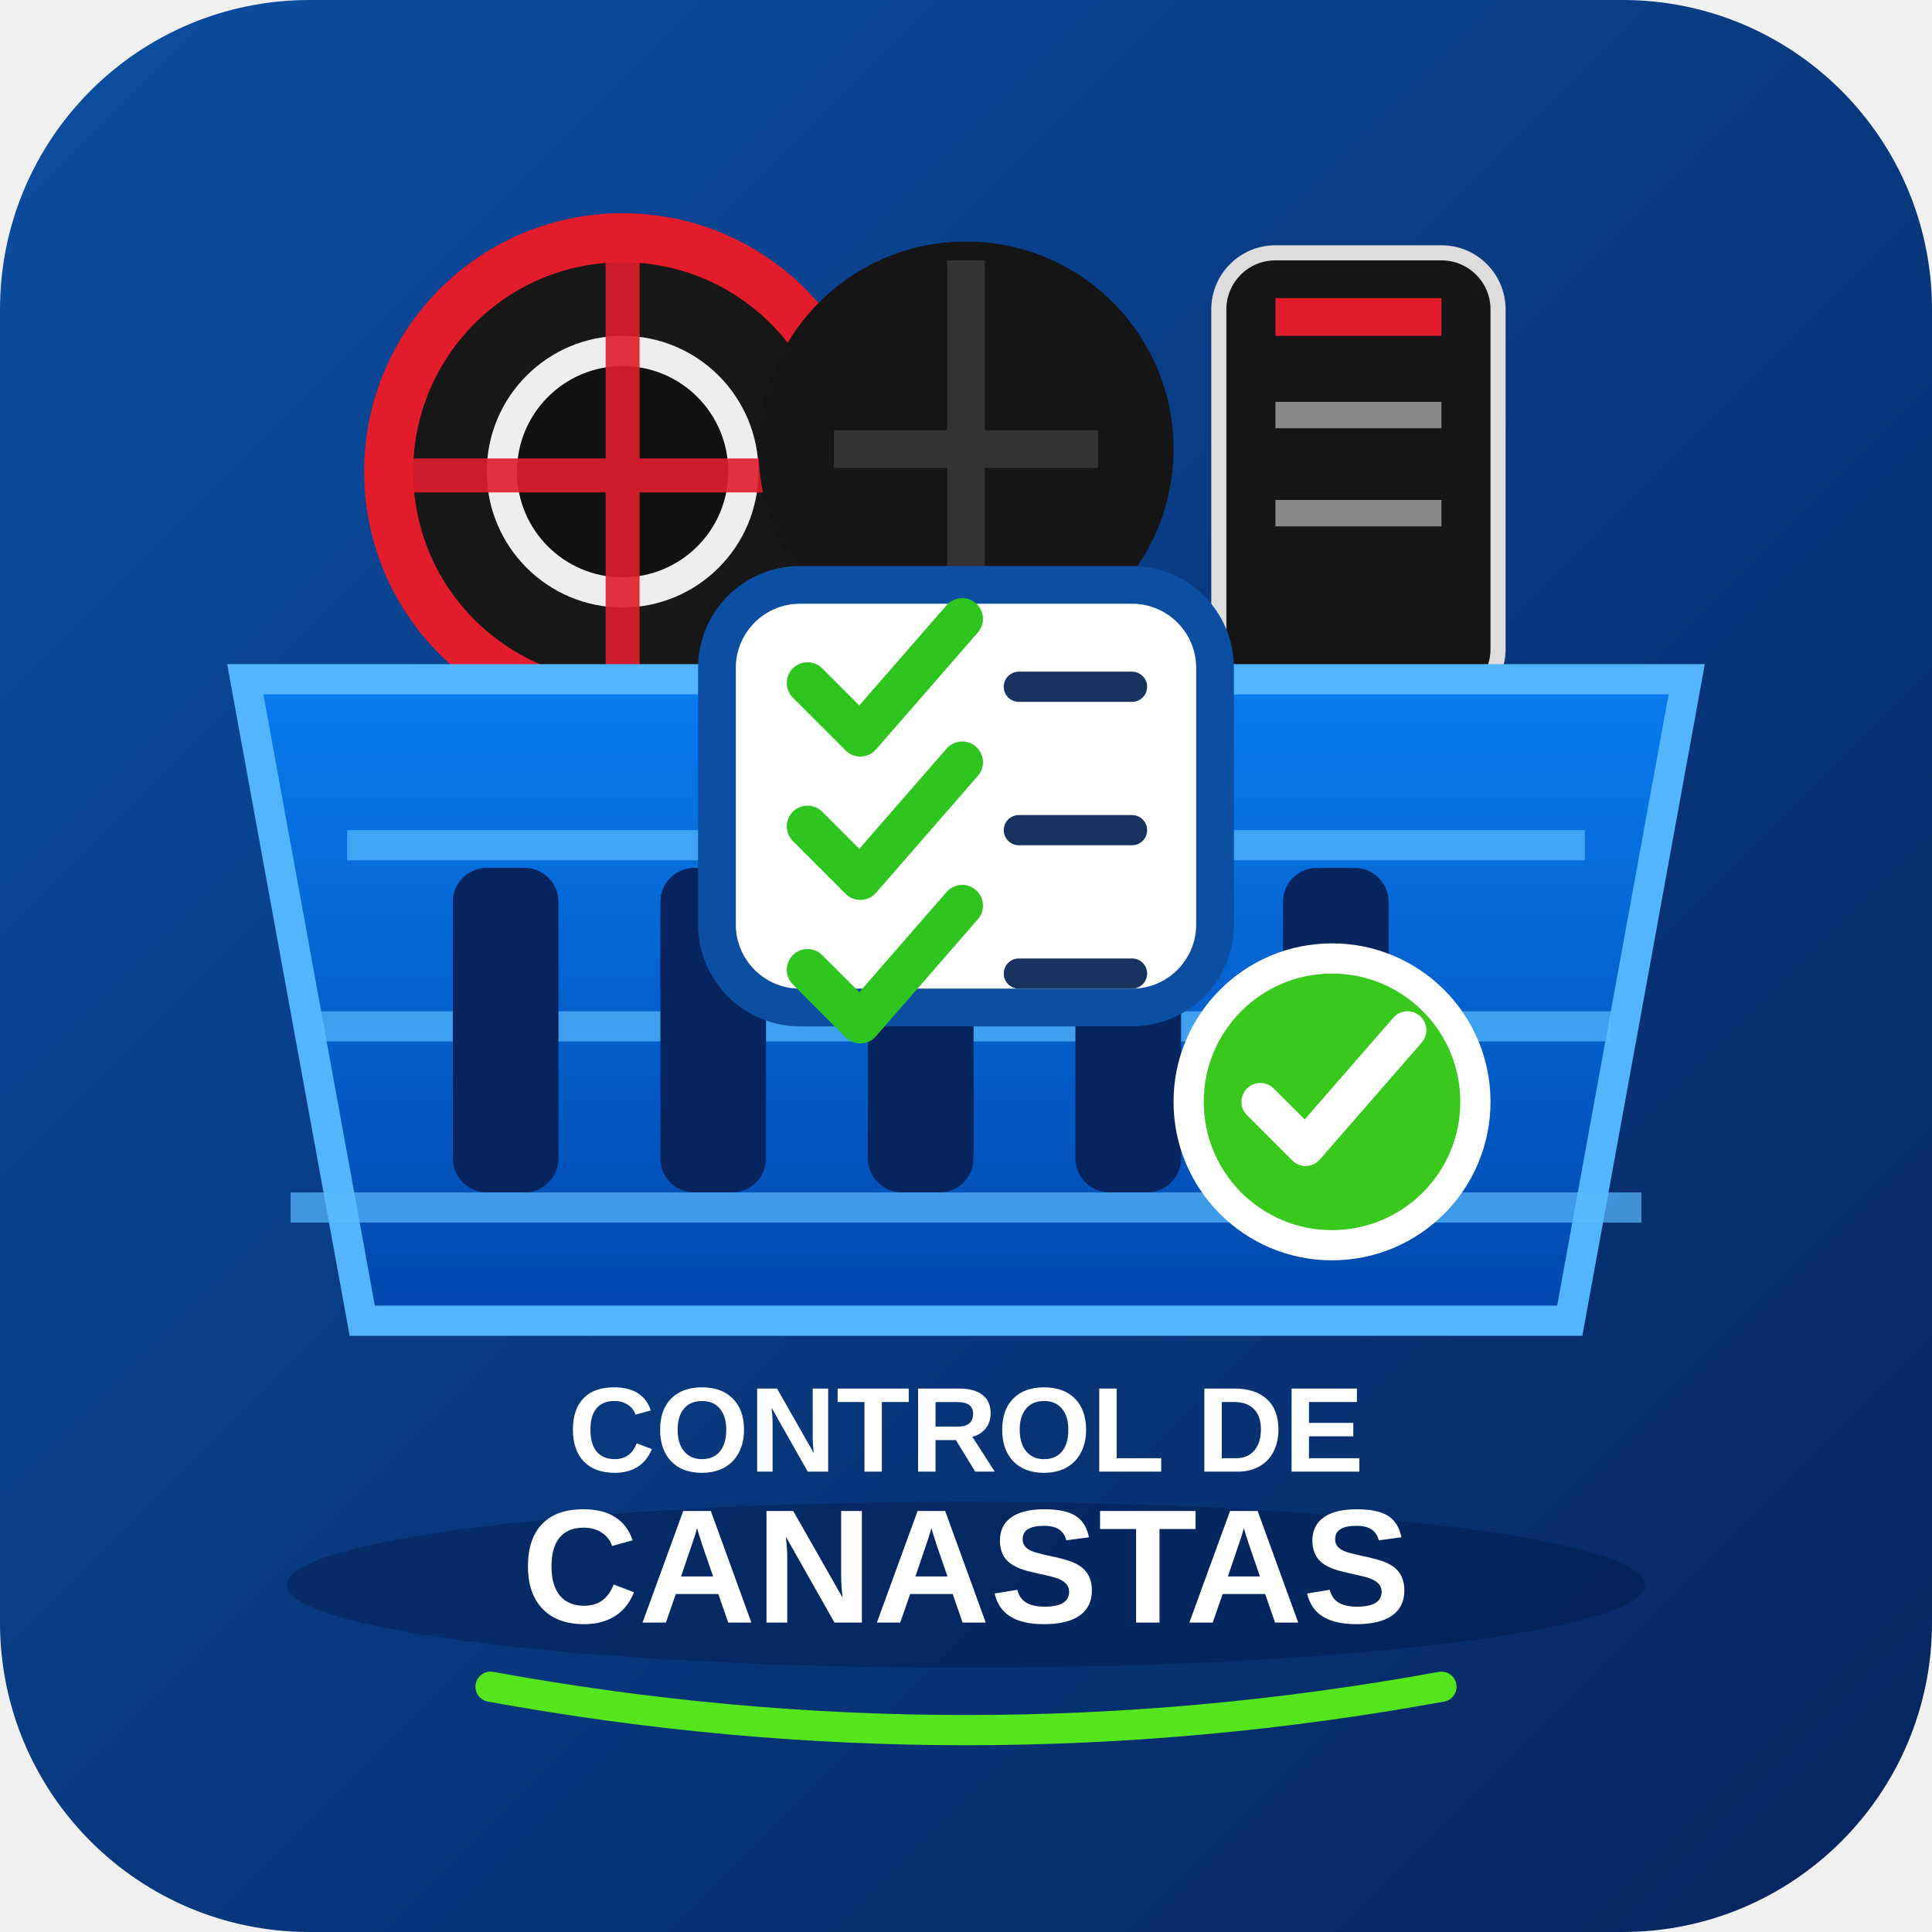
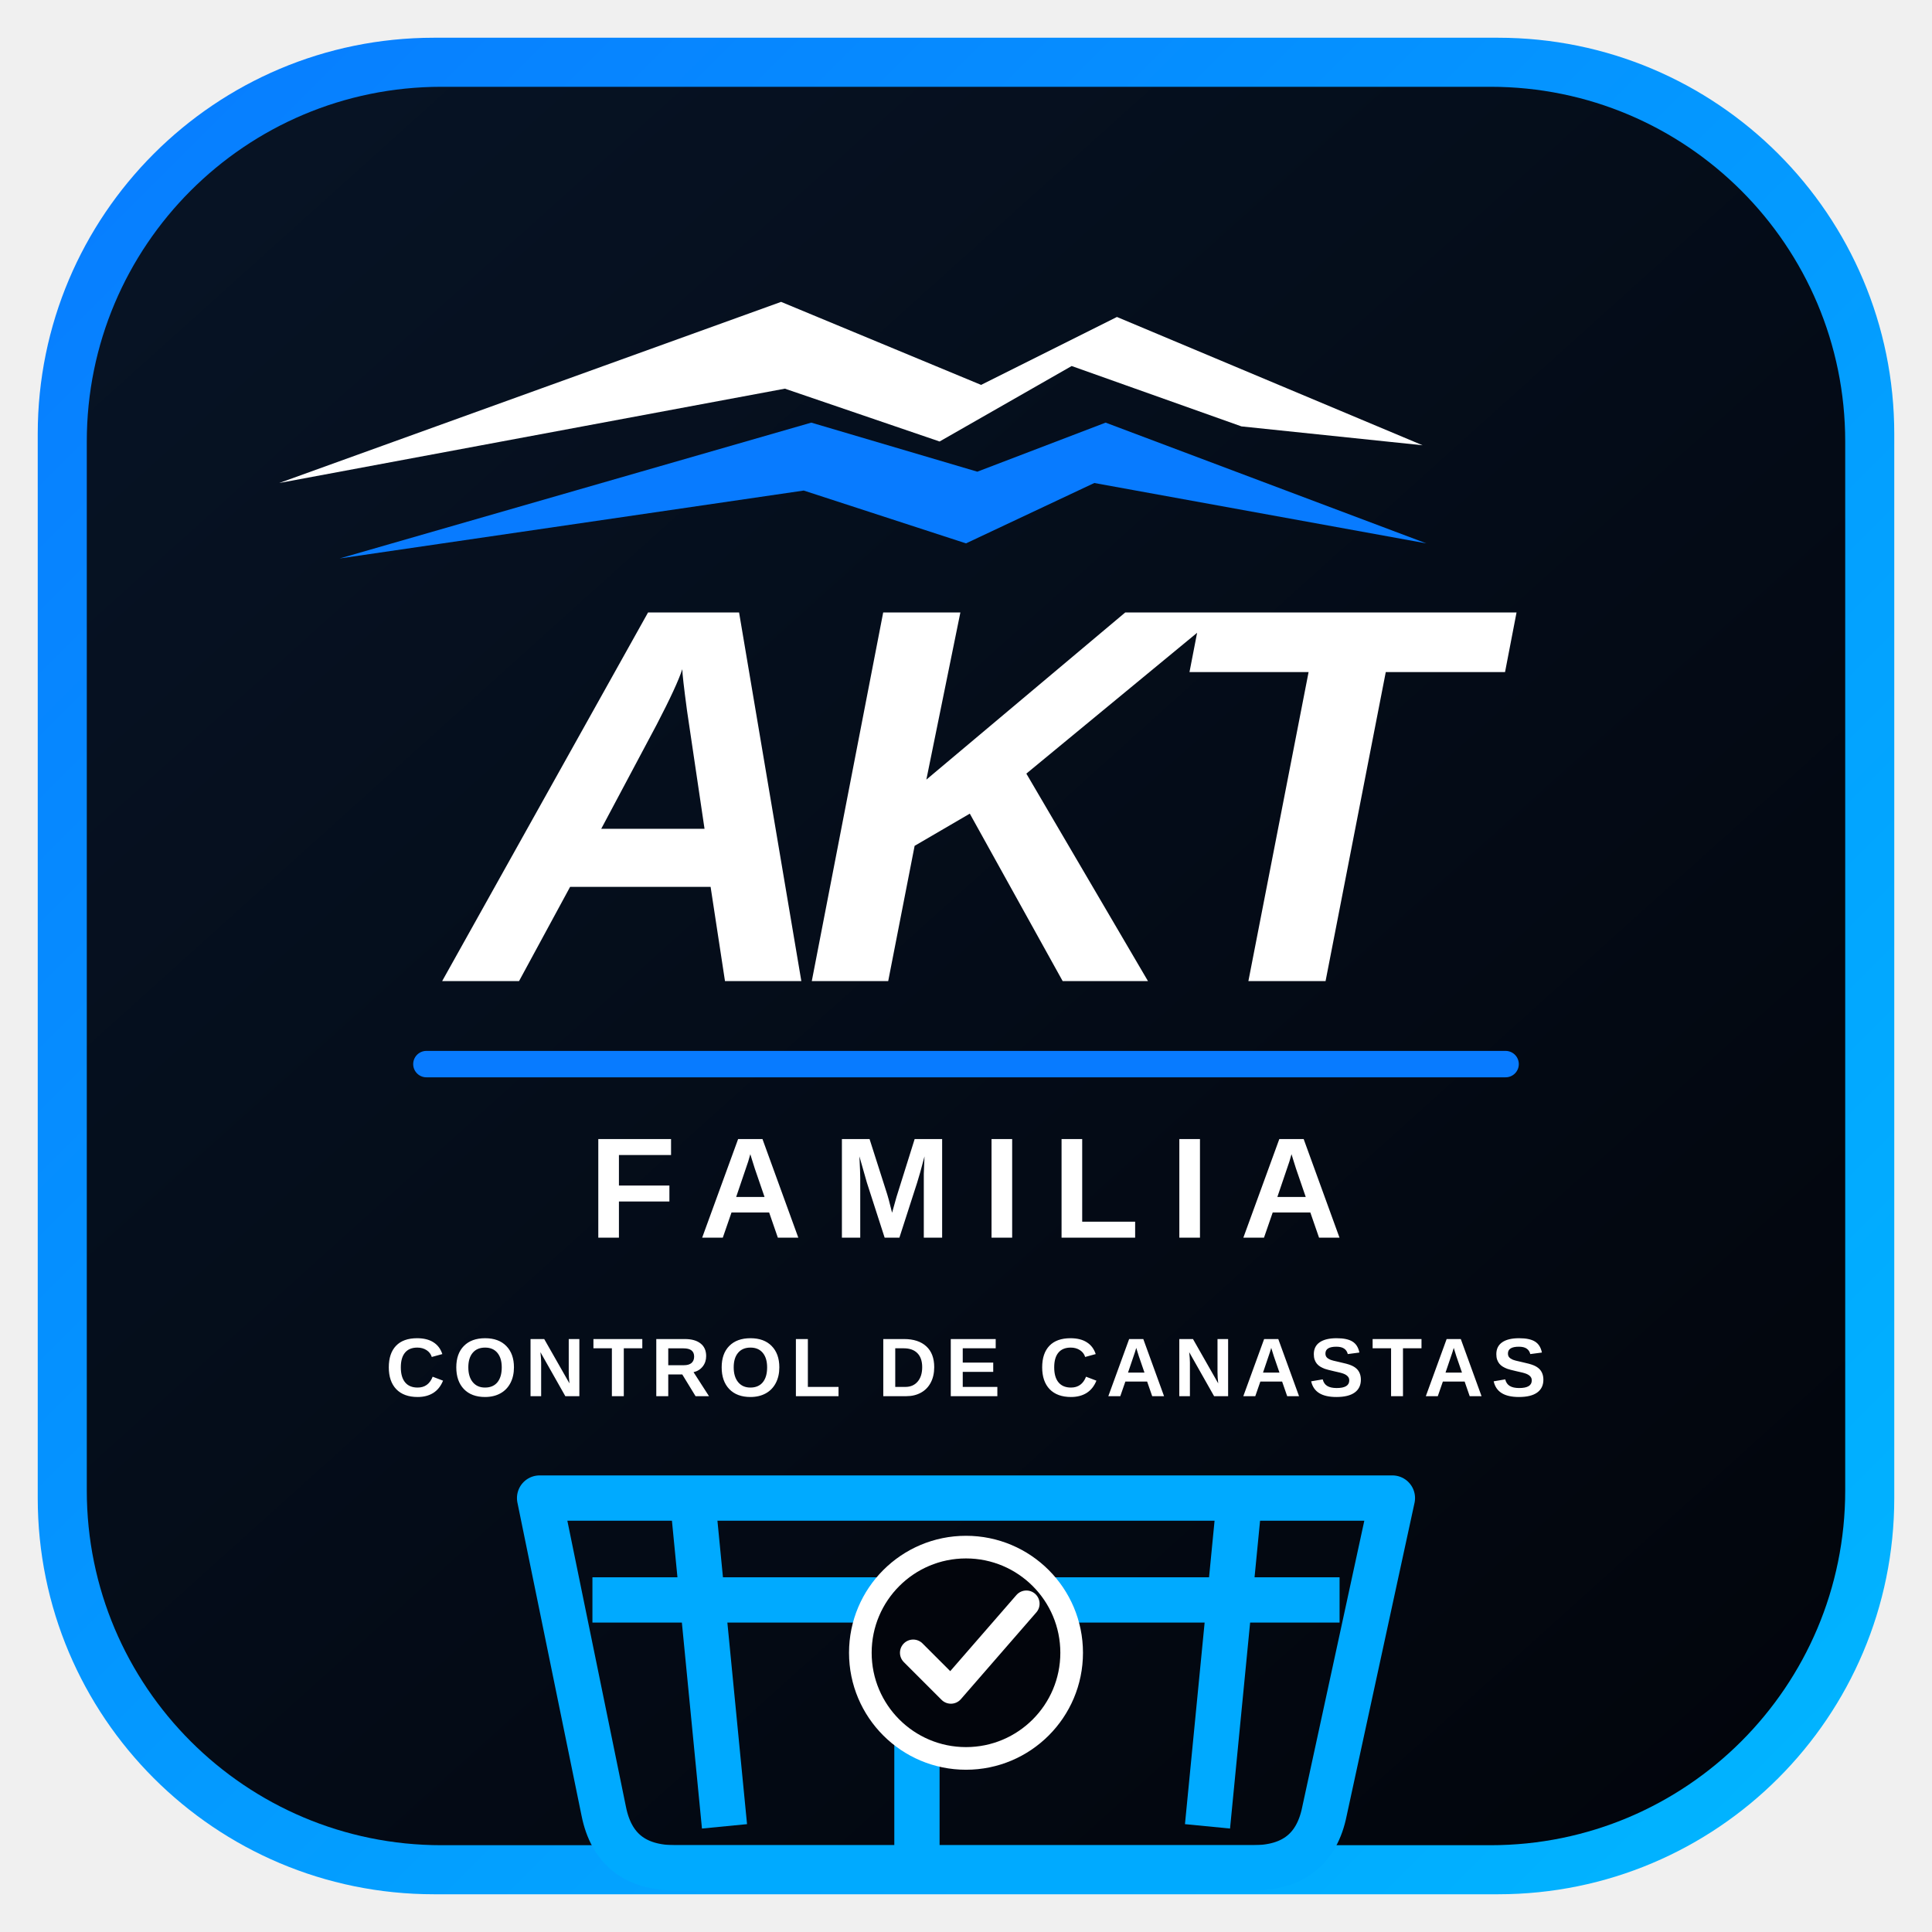
<svg xmlns="http://www.w3.org/2000/svg" viewBox="0 0 512 512">
  <defs>
-     <linearGradient id="bg" x1="0" y1="0" x2="1" y2="1">
-       <stop stop-color="#0b4ea2" />
-       <stop offset="1" stop-color="#06255e" />
+     <linearGradient id="edge" x1="0" y1="0" x2="1" y2="1">
+       <stop stop-color="#087bff" />
+       <stop offset="1" stop-color="#00b7ff" />
    </linearGradient>
-     <linearGradient id="basket" x1="0" y1="0" x2="0" y2="1">
-       <stop stop-color="#087cf0" />
-       <stop offset="1" stop-color="#0047ad" />
+     <linearGradient id="bg" x1="0" y1="0" x2="0.9" y2="1">
+       <stop stop-color="#071426" />
+       <stop offset="1" stop-color="#02050c" />
    </linearGradient>
  </defs>
-   <rect width="512" height="512" rx="82" fill="url(#bg)" />
-   <ellipse cx="256" cy="420" rx="180" ry="22" fill="#001b49" opacity=".45" />
-   <circle cx="165" cy="125" r="62" fill="#171717" stroke="#e21c2b" stroke-width="13" />
-   <circle cx="165" cy="125" r="32" fill="#111" stroke="#eee" stroke-width="8" />
-   <path d="M108 126h114M165 67v116" stroke="#e21c2b" stroke-width="9" opacity=".9" />
-   <circle cx="256" cy="119" r="55" fill="#151515" />
-   <path d="M221 119h70M256 69v100" stroke="#333" stroke-width="10" />
-   <rect x="323" y="67" width="74" height="120" rx="15" fill="#151515" stroke="#ddd" stroke-width="4" />
-   <path d="M338 84h44" stroke="#e21c2b" stroke-width="10" />
-   <path d="M338 110h44M338 136h44" stroke="#888" stroke-width="7" />
-   <path d="M65 180h382l-31 170H96z" fill="url(#basket)" stroke="#54b5ff" stroke-width="8" />
-   <path d="M92 224h328M85 272h342M77 320h358" stroke="#59baff" stroke-width="8" opacity=".7" />
-   <g fill="#06255e">
-     <rect x="120" y="230" width="28" height="86" rx="9" />
-     <rect x="175" y="230" width="28" height="86" rx="9" />
-     <rect x="230" y="230" width="28" height="86" rx="9" />
-     <rect x="285" y="230" width="28" height="86" rx="9" />
-     <rect x="340" y="230" width="28" height="86" rx="9" />
+   <rect x="10" y="10" width="492" height="492" rx="105" fill="url(#edge)" />
+   <rect x="23" y="23" width="466" height="466" rx="94" fill="url(#bg)" />
+   <path d="M74 128L207 80l53 22 36-18 81 34-48-5-45-16-35 20-41-14z" fill="#fff" />
+   <path d="M90 148l125-36 44 13 34-13 85 32-88-16-34 16-43-14z" fill="#087bff" />
+   <text x="256" y="260" text-anchor="middle" fill="#fff" font-family="Arial,sans-serif" font-size="142" font-style="italic" font-weight="900" letter-spacing="-10">AKT</text>
+   <path d="M113 282h286" stroke="#087bff" stroke-width="7" stroke-linecap="round" />
+   <text x="256" y="328" text-anchor="middle" fill="#fff" font-family="Arial,sans-serif" font-size="38" font-weight="900" letter-spacing="8">FAMILIA</text>
+   <text x="256" y="370" text-anchor="middle" fill="#fff" font-family="Arial,sans-serif" font-size="22" font-weight="800" letter-spacing="2">CONTROL DE CANASTAS</text>
+   <g transform="translate(128 389)" fill="none" stroke="#00aaff" stroke-width="12" stroke-linejoin="round">
+     <path d="M15 8h226l-18 83q-3 15-19 15H51q-16 0-19-15z" />
+     <path d="M29 35h198M56 13l8 82M200 13l-8 82M115 36v67" />
  </g>
-   <rect x="190" y="155" width="132" height="112" rx="22" fill="#fff" stroke="#0b4ea2" stroke-width="10" />
-   <path d="M214 181l14 14 27-31M214 219l14 14 27-31M214 257l14 14 27-31" fill="none" stroke="#2fc51f" stroke-width="11" stroke-linecap="round" stroke-linejoin="round" />
-   <path d="M270 182h30M270 220h30M270 258h30" stroke="#16345f" stroke-width="8" stroke-linecap="round" />
-   <circle cx="353" cy="292" r="38" fill="#39c91d" stroke="#fff" stroke-width="8" />
-   <path d="M334 292l12 12 27-31" fill="none" stroke="#fff" stroke-width="10" stroke-linecap="round" stroke-linejoin="round" />
-   <text x="256" y="390" text-anchor="middle" fill="#fff" font-family="Arial,sans-serif" font-size="32" font-weight="800">CONTROL DE</text>
-   <text x="256" y="430" text-anchor="middle" fill="#fff" font-family="Arial,sans-serif" font-size="43" font-weight="900">CANASTAS</text>
-   <path d="M130 447Q256 470 382 447" fill="none" stroke="#55e51d" stroke-width="8" stroke-linecap="round" />
+   <circle cx="256" cy="438" r="28" fill="#02050c" stroke="#fff" stroke-width="6" />
+   <path d="M242 438l10 10 20-23" fill="none" stroke="#fff" stroke-width="7" stroke-linecap="round" stroke-linejoin="round" />
</svg>
